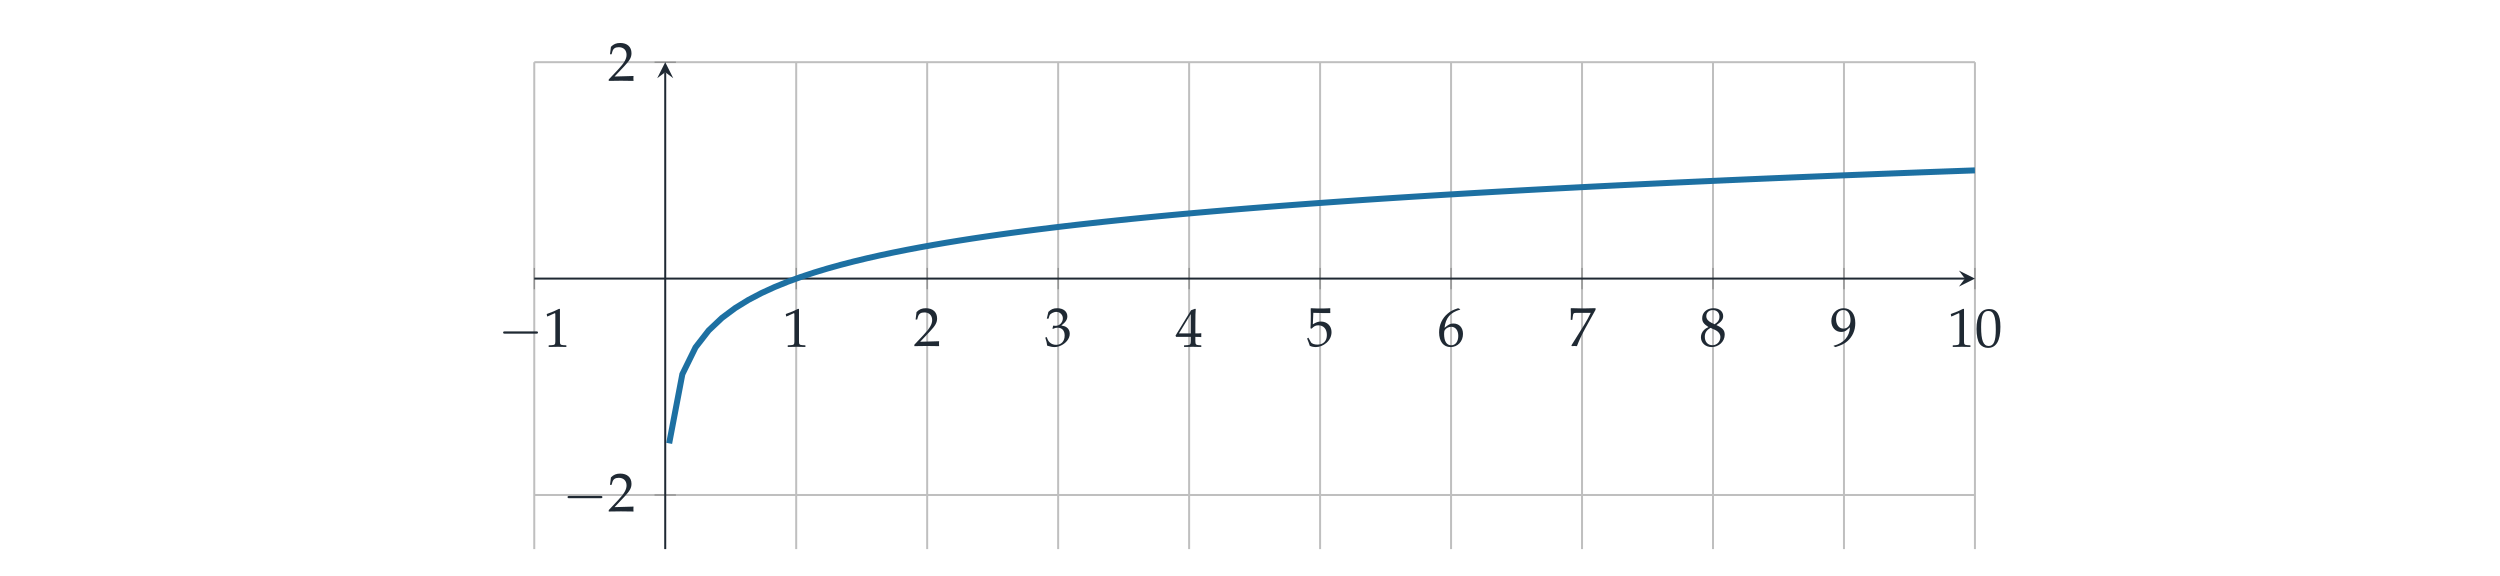
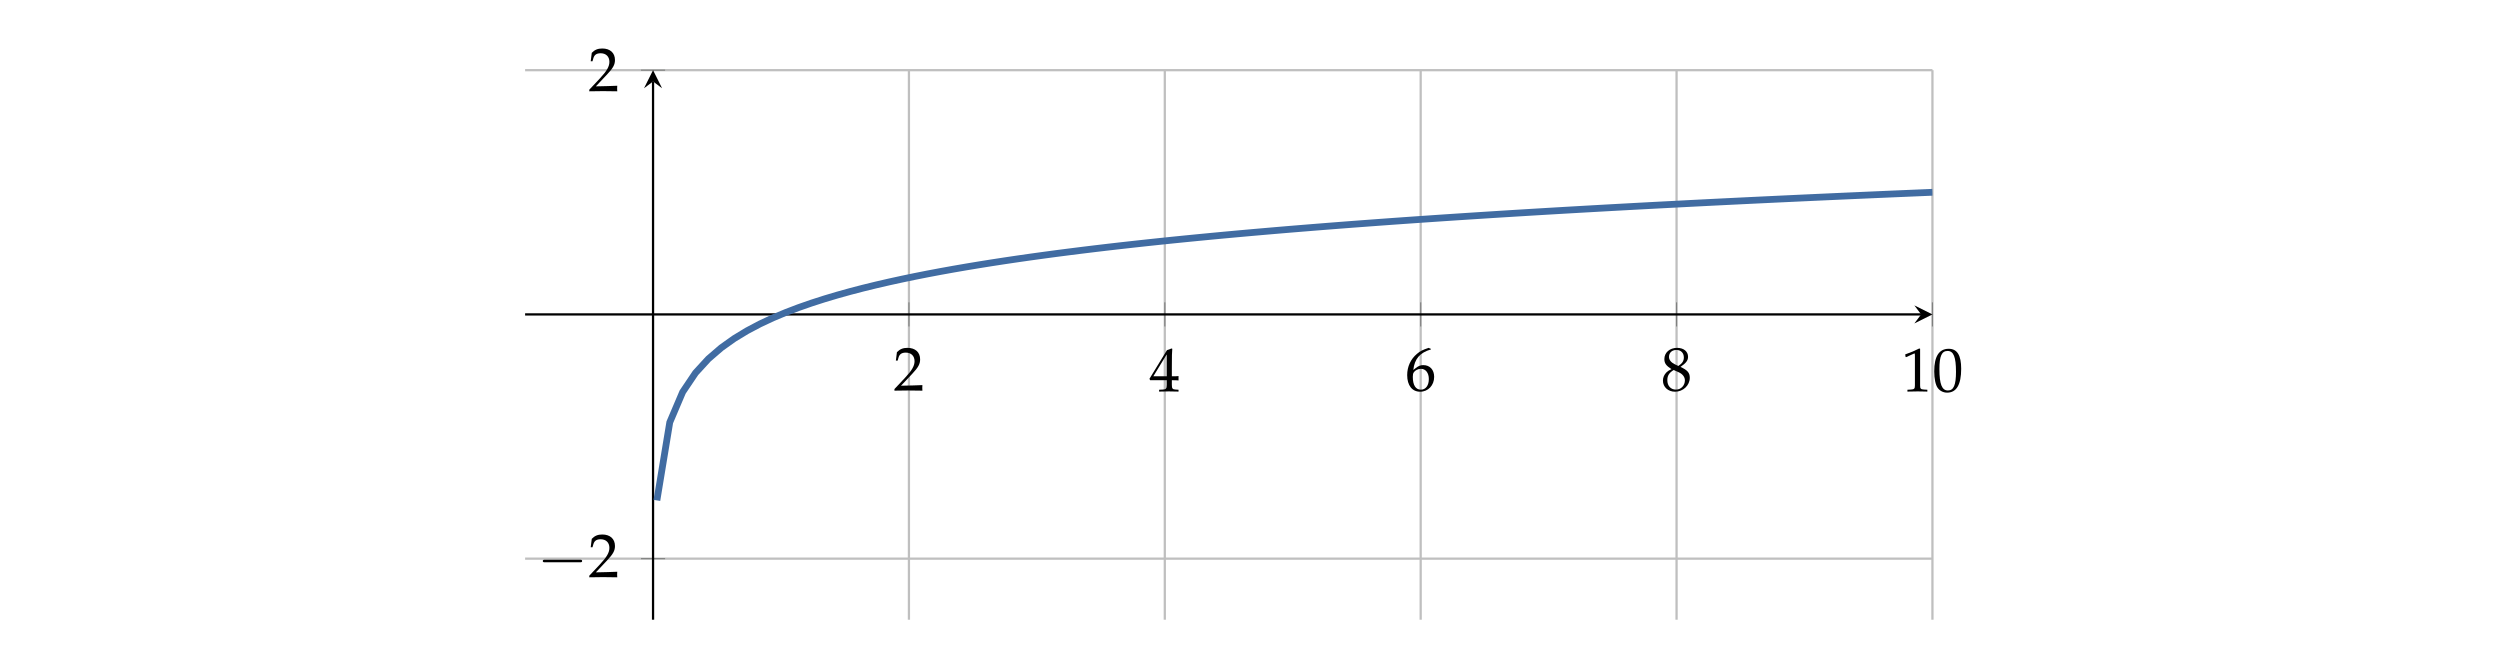
- <svg xmlns="http://www.w3.org/2000/svg" xmlns:xlink="http://www.w3.org/1999/xlink" version="1.1" width="497.522" height="114.456" viewBox="0 0 497.522 114.456">
+ <svg xmlns="http://www.w3.org/2000/svg" xmlns:xlink="http://www.w3.org/1999/xlink" version="1.1" width="440.829" height="114.456" viewBox="0 0 440.829 114.456">
  <defs>
-     <path id="font_1_1" d="M.659 .23C.676 .23 .694 .23 .694 .25 .694 .27 .676 .27 .659 .27H.118C.101 .27 .083 .27 .083 .25 .083 .23 .101 .23 .118 .23H.659Z" />
-     <path id="font_2_11" d="M.067 .555H.077L.206 .613C.207 .614 .208 .614 .209 .614 .215 .614 .217 .605 .217 .581V.096C.217 .044 .206 .033 .152 .03L.096 .027V-.003C.25 0 .25 0 .261 0 .274 0 .296 0 .33-.001 .342-.002 .377-.002 .418-.003V.027L.366 .03C.311 .033 .301 .044 .301 .096V.689L.287 .694C.222 .66 .151 .63 .06 .598L.067 .555Z" />
-     <path id="font_2_1" d="M.016 .023V-.003C.203 0 .203 0 .239 0 .275 0 .275 0 .468-.003 .466 .018 .466 .028 .466 .042 .466 .055 .466 .065 .468 .087 .353 .082 .307 .081 .122 .077L.304 .27C.401 .373 .431 .428 .431 .503 .431 .618 .353 .689 .226 .689 .154 .689 .105 .669 .056 .619L.039 .483H.068L.081 .529C.097 .587 .133 .612 .2 .612 .286 .612 .341 .558 .341 .473 .341 .398 .299 .324 .186 .204L.016 .023Z" />
-     <path id="font_2_2" d="M.043 .498H.074L.092 .554C.103 .588 .166 .622 .218 .622 .283 .622 .336 .569 .336 .506 .336 .431 .277 .368 .206 .368 .198 .368 .187 .369 .174 .37L.159 .371 .147 .318 .154 .312C.192 .329 .211 .334 .238 .334 .321 .334 .369 .281 .369 .19 .369 .088 .308 .021 .215 .021 .169 .021 .128 .036 .098 .064 .074 .086 .061 .109 .042 .163L.015 .153C.036 .092 .044 .056 .05 .006 .103-.012 .147-.02 .184-.02 .264-.02 .356 .025 .411 .092 .445 .133 .462 .177 .462 .224 .462 .272 .442 .314 .406 .339 .381 .357 .358 .365 .308 .374 .388 .436 .418 .482 .418 .541 .418 .63 .344 .689 .233 .689 .165 .689 .12 .67 .072 .622L.043 .498Z" />
-     <path id="font_2_3" d="M.28 .181V.106C.28 .046 .269 .032 .22 .03L.158 .027V-.003C.291 0 .291 0 .315 0 .339 0 .339 0 .472-.003V.027L.424 .03C.375 .033 .364 .046 .364 .106V.181C.423 .181 .444 .18 .472 .177V.248C.425 .244 .406 .244 .391 .245H.388 .364V.384C.364 .562 .366 .648 .371 .689L.359 .694 .285 .667 .002 .204 .013 .181H.28M.28 .245H.065L.28 .597V.245Z" />
-     <path id="font_2_4" d="M.127 .605C.256 .601 .312 .6 .432 .6L.437 .605C.435 .623 .435 .631 .435 .644 .435 .658 .435 .666 .437 .684L.432 .689C.357 .685 .312 .684 .258 .684 .203 .684 .159 .685 .084 .689L.079 .684C.08 .623 .081 .579 .081 .547 .081 .462 .078 .366 .075 .322L.095 .316C.142 .363 .169 .377 .218 .377 .314 .377 .374 .309 .374 .201 .374 .09 .31 .025 .201 .025 .147 .025 .097 .043 .083 .069L.037 .151 .013 .137C.036 .08 .048 .048 .062 .004 .09-.011 .13-.02 .173-.02 .24-.02 .311 .009 .366 .057 .427 .111 .459 .179 .459 .253 .459 .366 .378 .446 .264 .446 .216 .446 .18 .433 .118 .396L.127 .605Z" />
-     <path id="font_2_5" d="M.416 .672 .379 .689C.283 .657 .242 .637 .191 .593 .088 .507 .032 .385 .032 .248 .032 .082 .112-.02 .241-.02 .371-.02 .468 .083 .468 .22 .468 .335 .399 .41 .293 .41 .243 .41 .213 .397 .154 .35 .143 .341 .142 .34 .131 .332 .152 .513 .236 .61 .416 .664V.672M.255 .35C.331 .35 .382 .284 .382 .185 .382 .08 .331 .013 .254 .013 .169 .013 .123 .086 .123 .221 .123 .256 .127 .275 .138 .292 .16 .326 .207 .35 .255 .35Z" />
-     <path id="font_2_6" d="M.056 .01 .065-.003C.104 0 .104 0 .111 0 .118 0 .118 0 .157-.003 .199 .106 .248 .21 .314 .33L.497 .66V.69C.389 .686 .354 .685 .273 .685 .2 .685 .151 .686 .054 .69L.044 .685C.047 .589 .047 .589 .047 .579 .047 .568 .047 .568 .044 .477H.074L.081 .533C.089 .596 .096 .604 .142 .604H.409C.369 .521 .338 .463 .3 .402L.056 .01Z" />
-     <path id="font_2_7" d="M.168 .345C.127 .326 .11 .315 .088 .294 .05 .256 .03 .211 .03 .159 .03 .056 .113-.02 .226-.02 .356-.02 .464 .082 .464 .206 .464 .286 .427 .329 .313 .381 .404 .443 .436 .485 .436 .545 .436 .631 .365 .689 .259 .689 .14 .689 .053 .613 .053 .508 .053 .44 .08 .402 .168 .345M.284 .295C.347 .267 .385 .218 .385 .164 .385 .08 .322 .014 .241 .014 .156 .014 .101 .074 .101 .167 .101 .24 .13 .286 .204 .331L.284 .295M.223 .423C.16 .454 .128 .494 .128 .544 .128 .61 .176 .655 .247 .655 .32 .655 .368 .607 .368 .534 .368 .477 .343 .438 .278 .396L.223 .423Z" />
-     <path id="font_2_8" d="M.096-.02C.207 .016 .255 .039 .309 .085 .406 .168 .457 .283 .457 .417 .457 .586 .376 .689 .244 .689 .116 .689 .02 .589 .02 .455 .02 .34 .095 .256 .199 .256 .233 .256 .272 .267 .29 .282L.36 .34C.352 .172 .243 .049 .062 .005V-.003L.096-.02M.24 .656C.285 .656 .318 .637 .34 .597 .358 .565 .37 .516 .37 .471 .37 .379 .317 .317 .24 .317 .16 .317 .106 .388 .106 .492 .106 .593 .158 .656 .24 .656Z" />
-     <path id="font_2_9" d="M.263 .689C.108 .689 .029 .566 .029 .324 .029 .207 .05 .106 .085 .057 .12 .008 .176-.02 .238-.02 .389-.02 .465 .11 .465 .366 .465 .585 .4 .689 .263 .689M.245 .654C.342 .654 .381 .556 .381 .316 .381 .103 .343 .015 .251 .015 .154 .015 .113 .116 .113 .36 .113 .571 .15 .654 .245 .654Z" />
+     <path id="font_1_1" d="M.016 .023V-.003C.203 0 .203 0 .239 0 .275 0 .275 0 .468-.003 .466 .018 .466 .028 .466 .042 .466 .055 .466 .065 .468 .087 .353 .082 .307 .081 .122 .077L.304 .27C.401 .373 .431 .428 .431 .503 .431 .618 .353 .689 .226 .689 .154 .689 .105 .669 .056 .619L.039 .483H.068L.081 .529C.097 .587 .133 .612 .2 .612 .286 .612 .341 .558 .341 .473 .341 .398 .299 .324 .186 .204L.016 .023Z" />
+     <path id="font_1_3" d="M.28 .181V.106C.28 .046 .269 .032 .22 .03L.158 .027V-.003C.291 0 .291 0 .315 0 .339 0 .339 0 .472-.003V.027L.424 .03C.375 .033 .364 .046 .364 .106V.181C.423 .181 .444 .18 .472 .177V.248C.425 .244 .406 .244 .391 .245H.388 .364V.384C.364 .562 .366 .648 .371 .689L.359 .694 .285 .667 .002 .204 .013 .181H.28M.28 .245H.065L.28 .597V.245Z" />
+     <path id="font_1_5" d="M.416 .672 .379 .689C.283 .657 .242 .637 .191 .593 .088 .507 .032 .385 .032 .248 .032 .082 .112-.02 .241-.02 .371-.02 .468 .083 .468 .22 .468 .335 .399 .41 .293 .41 .243 .41 .213 .397 .154 .35 .143 .341 .142 .34 .131 .332 .152 .513 .236 .61 .416 .664V.672M.255 .35C.331 .35 .382 .284 .382 .185 .382 .08 .331 .013 .254 .013 .169 .013 .123 .086 .123 .221 .123 .256 .127 .275 .138 .292 .16 .326 .207 .35 .255 .35Z" />
+     <path id="font_1_7" d="M.168 .345C.127 .326 .11 .315 .088 .294 .05 .256 .03 .211 .03 .159 .03 .056 .113-.02 .226-.02 .356-.02 .464 .082 .464 .206 .464 .286 .427 .329 .313 .381 .404 .443 .436 .485 .436 .545 .436 .631 .365 .689 .259 .689 .14 .689 .053 .613 .053 .508 .053 .44 .08 .402 .168 .345M.284 .295C.347 .267 .385 .218 .385 .164 .385 .08 .322 .014 .241 .014 .156 .014 .101 .074 .101 .167 .101 .24 .13 .286 .204 .331L.284 .295M.223 .423C.16 .454 .128 .494 .128 .544 .128 .61 .176 .655 .247 .655 .32 .655 .368 .607 .368 .534 .368 .477 .343 .438 .278 .396L.223 .423Z" />
+     <path id="font_1_10" d="M.067 .555H.077L.206 .613C.207 .614 .208 .614 .209 .614 .215 .614 .217 .605 .217 .581V.096C.217 .044 .206 .033 .152 .03L.096 .027V-.003C.25 0 .25 0 .261 0 .274 0 .296 0 .33-.001 .342-.002 .377-.002 .418-.003V.027L.366 .03C.311 .033 .301 .044 .301 .096V.689L.287 .694C.222 .66 .151 .63 .06 .598L.067 .555Z" />
+     <path id="font_1_8" d="M.263 .689C.108 .689 .029 .566 .029 .324 .029 .207 .05 .106 .085 .057 .12 .008 .176-.02 .238-.02 .389-.02 .465 .11 .465 .366 .465 .585 .4 .689 .263 .689M.245 .654C.342 .654 .381 .556 .381 .316 .381 .103 .343 .015 .251 .015 .154 .015 .113 .116 .113 .36 .113 .571 .15 .654 .245 .654Z" />
+     <path id="font_2_1" d="M.659 .23C.676 .23 .694 .23 .694 .25 .694 .27 .676 .27 .659 .27H.118C.101 .27 .083 .27 .083 .25 .083 .23 .101 .23 .118 .23H.659Z" />
    <clipPath id="clip_3">
-       <path transform="matrix(1,0,0,-1,106.322,109.275)" d="M0 0H286.708V96.901H0Z" />
+       <path transform="matrix(1,0,0,-1,92.593,109.275)" d="M0 0H248.157V96.901H0Z" />
    </clipPath>
  </defs>
-   <path transform="matrix(1,0,0,-1,106.322,109.275)" stroke-width=".399" stroke-linecap="butt" stroke-miterlimit="10" stroke-linejoin="miter" fill="none" stroke="#bfbfbf" d="M0 0V96.901M52.129 0V96.901M78.193 0V96.901M104.258 0V96.901M130.322 0V96.901M156.386 0V96.901M182.451 0V96.901M208.515 0V96.901M234.58 0V96.901M260.644 0V96.901M286.708 0V96.901" />
-   <path transform="matrix(1,0,0,-1,106.322,109.275)" stroke-width=".399" stroke-linecap="butt" stroke-miterlimit="10" stroke-linejoin="miter" fill="none" stroke="#bfbfbf" d="M0 10.767H286.708M0 96.901H286.708" />
-   <path transform="matrix(1,0,0,-1,106.322,109.275)" stroke-width=".199" stroke-linecap="butt" stroke-miterlimit="10" stroke-linejoin="miter" fill="none" stroke="#7f807f" d="M0 51.708V55.96M52.129 51.708V55.96M78.193 51.708V55.96M104.258 51.708V55.96M130.322 51.708V55.96M156.386 51.708V55.96M182.451 51.708V55.96M208.515 51.708V55.96M234.58 51.708V55.96M260.644 51.708V55.96M286.708 51.708V55.96" />
-   <path transform="matrix(1,0,0,-1,106.322,109.275)" stroke-width=".199" stroke-linecap="butt" stroke-miterlimit="10" stroke-linejoin="miter" fill="none" stroke="#7f807f" d="M23.938 10.767H28.191M23.938 96.901H28.191" />
-   <path transform="matrix(1,0,0,-1,106.322,109.275)" stroke-width=".399" stroke-linecap="butt" stroke-miterlimit="10" stroke-linejoin="miter" fill="none" stroke="#1f2933" d="M0 53.834H284.716" />
-   <path transform="matrix(1,0,0,-1,391.0379,55.441)" d="M1.993 0-1.196 1.594 0 0-1.196-1.594" fill="#1f2933" />
-   <path transform="matrix(1,0,0,-1,106.322,109.275)" stroke-width=".399" stroke-linecap="butt" stroke-miterlimit="10" stroke-linejoin="miter" fill="none" stroke="#1f2933" d="M26.064 0V94.909" />
-   <path transform="matrix(0,-1,-1,-0,132.3864,14.36632)" d="M1.993 0-1.196 1.594 0 0-1.196-1.594" fill="#1f2933" />
-   <use data-text="−" xlink:href="#font_1_1" transform="matrix(11.3673,0,0,-11.3673,99.177,69.01801)" fill="#1f2933" />
-   <use data-text="1" xlink:href="#font_2_11" transform="matrix(10.9091,0,0,-10.9091,108.149,69.01801)" fill="#1f2933" />
-   <use data-text="1" xlink:href="#font_2_11" transform="matrix(10.9091,0,0,-10.9091,155.723,69.01801)" fill="#1f2933" />
-   <use data-text="2" xlink:href="#font_2_1" transform="matrix(10.9091,0,0,-10.9091,181.787,68.85401)" fill="#1f2933" />
-   <use data-text="3" xlink:href="#font_2_2" transform="matrix(10.9091,0,0,-10.9091,207.851,68.85401)" fill="#1f2933" />
-   <use data-text="4" xlink:href="#font_2_3" transform="matrix(10.9091,0,0,-10.9091,233.915,69.01801)" fill="#1f2933" />
-   <use data-text="5" xlink:href="#font_2_4" transform="matrix(10.9091,0,0,-10.9091,259.979,68.85401)" fill="#1f2933" />
-   <use data-text="6" xlink:href="#font_2_5" transform="matrix(10.9091,0,0,-10.9091,286.043,68.85401)" fill="#1f2933" />
-   <use data-text="7" xlink:href="#font_2_6" transform="matrix(10.9091,0,0,-10.9091,312.107,68.85401)" fill="#1f2933" />
-   <use data-text="8" xlink:href="#font_2_7" transform="matrix(10.9091,0,0,-10.9091,338.171,68.85401)" fill="#1f2933" />
-   <use data-text="9" xlink:href="#font_2_8" transform="matrix(10.9091,0,0,-10.9091,364.235,68.85401)" fill="#1f2933" />
-   <use data-text="1" xlink:href="#font_2_11" transform="matrix(10.9091,0,0,-10.9091,387.572,69.01801)" fill="#1f2933" />
-   <use data-text="0" xlink:href="#font_2_9" transform="matrix(10.9091,0,0,-10.9091,393.0266,69.01801)" fill="#1f2933" />
-   <use data-text="−" xlink:href="#font_1_1" transform="matrix(11.3673,0,0,-11.3673,111.998,101.765)" fill="#1f2933" />
-   <use data-text="2" xlink:href="#font_2_1" transform="matrix(10.9091,0,0,-10.9091,120.97,101.765)" fill="#1f2933" />
-   <use data-text="2" xlink:href="#font_2_1" transform="matrix(10.9091,0,0,-10.9091,120.97,16.068)" fill="#1f2933" />
+   <path transform="matrix(1,0,0,-1,92.593,109.275)" stroke-width=".399" stroke-linecap="butt" stroke-miterlimit="10" stroke-linejoin="miter" fill="none" stroke="#bfbfbf" d="M67.679 0V96.901M112.799 0V96.901M157.918 0V96.901M203.038 0V96.901M248.157 0V96.901" />
+   <path transform="matrix(1,0,0,-1,92.593,109.275)" stroke-width=".399" stroke-linecap="butt" stroke-miterlimit="10" stroke-linejoin="miter" fill="none" stroke="#bfbfbf" d="M0 10.767H248.157M0 96.901H248.157" />
+   <path transform="matrix(1,0,0,-1,92.593,109.275)" stroke-width=".199" stroke-linecap="butt" stroke-miterlimit="10" stroke-linejoin="miter" fill="none" stroke="#7f807f" d="M67.679 51.708V55.96M112.799 51.708V55.96M157.918 51.708V55.96M203.038 51.708V55.96M248.157 51.708V55.96" />
+   <path transform="matrix(1,0,0,-1,92.593,109.275)" stroke-width=".199" stroke-linecap="butt" stroke-miterlimit="10" stroke-linejoin="miter" fill="none" stroke="#7f807f" d="M20.433 10.767H24.686M20.433 96.901H24.686" />
+   <path transform="matrix(1,0,0,-1,92.593,109.275)" stroke-width=".399" stroke-linecap="butt" stroke-miterlimit="10" stroke-linejoin="miter" fill="none" stroke="#000000" d="M0 53.834H246.165" />
+   <path transform="matrix(1,0,0,-1,338.7576,55.441)" d="M1.993 0-1.196 1.594 0 0-1.196-1.594" />
+   <path transform="matrix(1,0,0,-1,92.593,109.275)" stroke-width=".399" stroke-linecap="butt" stroke-miterlimit="10" stroke-linejoin="miter" fill="none" stroke="#000000" d="M22.56 0V94.909" />
+   <path transform="matrix(0,-1,-1,-0,115.1527,14.36632)" d="M1.993 0-1.196 1.594 0 0-1.196-1.594" />
+   <use data-text="2" xlink:href="#font_1_1" transform="matrix(10.9091,0,0,-10.9091,157.544,68.85401)" />
+   <use data-text="4" xlink:href="#font_1_3" transform="matrix(10.9091,0,0,-10.9091,202.663,69.01801)" />
+   <use data-text="6" xlink:href="#font_1_5" transform="matrix(10.9091,0,0,-10.9091,247.782,68.85401)" />
+   <use data-text="8" xlink:href="#font_1_7" transform="matrix(10.9091,0,0,-10.9091,292.901,68.85401)" />
+   <use data-text="1" xlink:href="#font_1_10" transform="matrix(10.9091,0,0,-10.9091,335.292,69.01801)" />
+   <use data-text="0" xlink:href="#font_1_8" transform="matrix(10.9091,0,0,-10.9091,340.7466,69.01801)" />
+   <use data-text="−" xlink:href="#font_2_1" transform="matrix(11.3673,0,0,-11.3673,94.764,101.765)" />
+   <use data-text="2" xlink:href="#font_1_1" transform="matrix(10.9091,0,0,-10.9091,103.736,101.765)" />
+   <use data-text="2" xlink:href="#font_1_1" transform="matrix(10.9091,0,0,-10.9091,103.736,16.068)" />
  <g clip-path="url(#clip_3)">
-     <path transform="matrix(1,0,0,-1,106.322,109.275)" stroke-width="1.196" stroke-linecap="butt" stroke-miterlimit="10" stroke-linejoin="miter" fill="none" stroke="#1d70a2" d="M26.846 21.041 29.471 34.805 32.096 40.147 34.721 43.525 37.346 46.002 39.971 47.958 42.595 49.575 45.22 50.953 47.845 52.155 50.47 53.219 53.095 54.174 55.72 55.041 58.344 55.834 60.969 56.565 63.594 57.243 66.219 57.875 68.844 58.468 71.469 59.024 74.093 59.549 76.718 60.046 79.343 60.52 81.968 60.97 84.593 61.399 87.218 61.809 89.843 62.202 92.467 62.579 95.092 62.942 97.717 63.291 100.342 63.627 102.967 63.952 105.592 64.266 108.216 64.57 110.841 64.863 113.466 65.149 116.091 65.425 118.716 65.694 121.341 65.955 123.965 66.209 126.59 66.457 129.215 66.698 131.84 66.934 134.465 67.163 137.09 67.386 139.715 67.605 142.339 67.819 144.964 68.027 147.589 68.232 150.214 68.431 152.839 68.627 155.464 68.819 158.088 69.006 160.713 69.19 163.338 69.371 165.963 69.548 168.588 69.722 171.213 69.892 173.837 70.06 176.462 70.225 179.087 70.387 181.712 70.546 184.337 70.701 186.962 70.856 189.587 71.007 192.211 71.156 194.836 71.302 197.461 71.447 200.086 71.589 202.711 71.729 205.336 71.867 207.96 72.003 210.585 72.137 213.21 72.269 215.835 72.399 218.46 72.527 221.085 72.655 223.709 72.779 226.334 72.903 228.959 73.025 231.584 73.145 234.209 73.261 236.834 73.381 239.459 73.497 242.083 73.611 244.708 73.724 247.333 73.836 249.958 73.946 252.583 74.055 255.208 74.163 257.832 74.269 260.457 74.375 263.082 74.479 265.707 74.582 268.332 74.684 270.957 74.784 273.581 74.884 276.206 74.983 278.831 75.081 281.456 75.177 284.081 75.273 286.706 75.368" />
+     <path transform="matrix(1,0,0,-1,92.593,109.275)" stroke-width="1.196" stroke-linecap="butt" stroke-miterlimit="10" stroke-linejoin="miter" fill="none" stroke="#416ca2" d="M23.237 21.041 25.508 34.805 27.78 40.147 30.052 43.525 32.324 46.002 34.596 47.958 36.868 49.575 39.14 50.953 41.412 52.155 43.684 53.219 45.956 54.174 48.227 55.041 50.499 55.834 52.771 56.565 55.043 57.243 57.315 57.875 59.587 58.468 61.859 59.024 64.131 59.549 66.403 60.046 68.675 60.52 70.946 60.97 73.218 61.399 75.49 61.809 77.762 62.202 80.034 62.579 82.306 62.942 84.578 63.291 86.85 63.627 89.122 63.952 91.394 64.266 93.665 64.57 95.937 64.863 98.209 65.149 100.481 65.425 102.753 65.694 105.025 65.955 107.297 66.209 109.569 66.457 111.841 66.698 114.113 66.934 116.384 67.163 118.656 67.386 120.928 67.605 123.2 67.819 125.472 68.027 127.744 68.232 130.016 68.431 132.288 68.627 134.56 68.819 136.832 69.006 139.103 69.19 141.375 69.371 143.647 69.548 145.919 69.722 148.191 69.892 150.463 70.06 152.735 70.225 155.007 70.387 157.279 70.546 159.551 70.701 161.823 70.856 164.094 71.007 166.366 71.156 168.638 71.302 170.91 71.447 173.182 71.589 175.454 71.729 177.726 71.867 179.998 72.003 182.27 72.137 184.541 72.269 186.813 72.399 189.085 72.527 191.357 72.655 193.629 72.779 195.901 72.903 198.173 73.025 200.445 73.145 202.717 73.261 204.989 73.381 207.261 73.497 209.532 73.611 211.804 73.724 214.076 73.836 216.348 73.946 218.62 74.055 220.892 74.163 223.164 74.269 225.436 74.375 227.708 74.479 229.98 74.582 232.251 74.684 234.523 74.784 236.795 74.884 239.067 74.983 241.339 75.081 243.611 75.177 245.883 75.273 248.155 75.368" />
  </g>
</svg>
